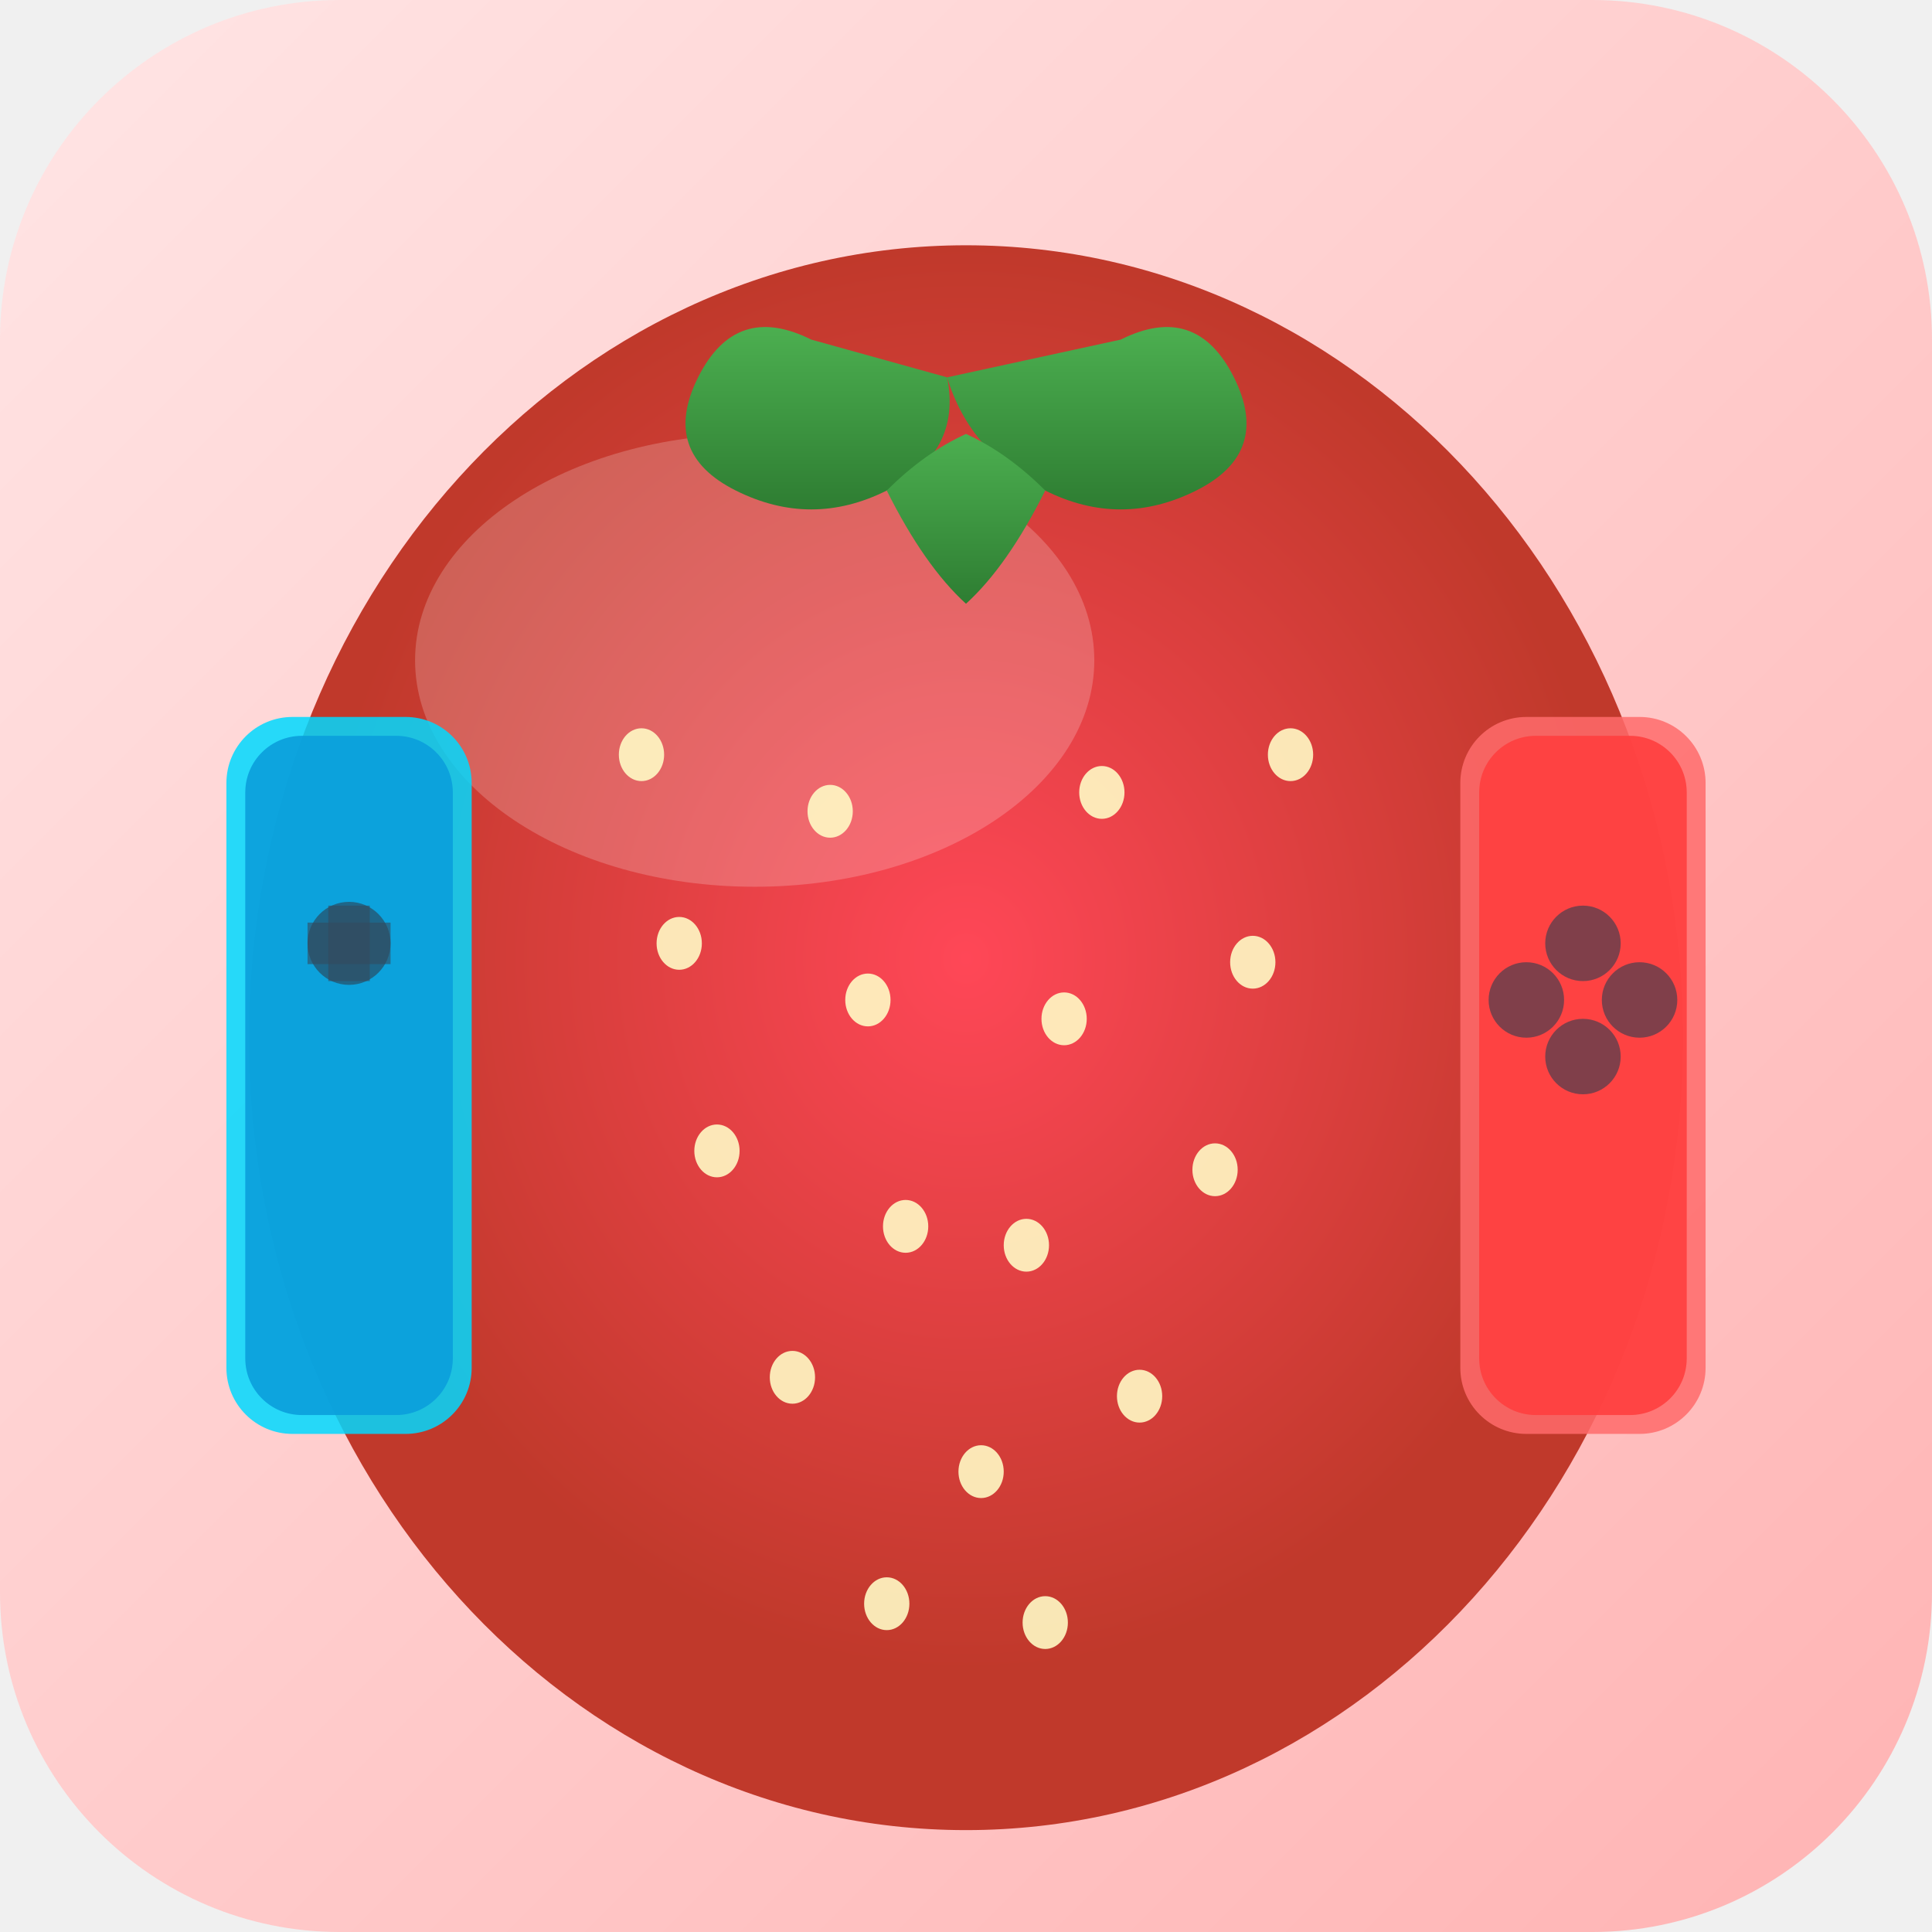
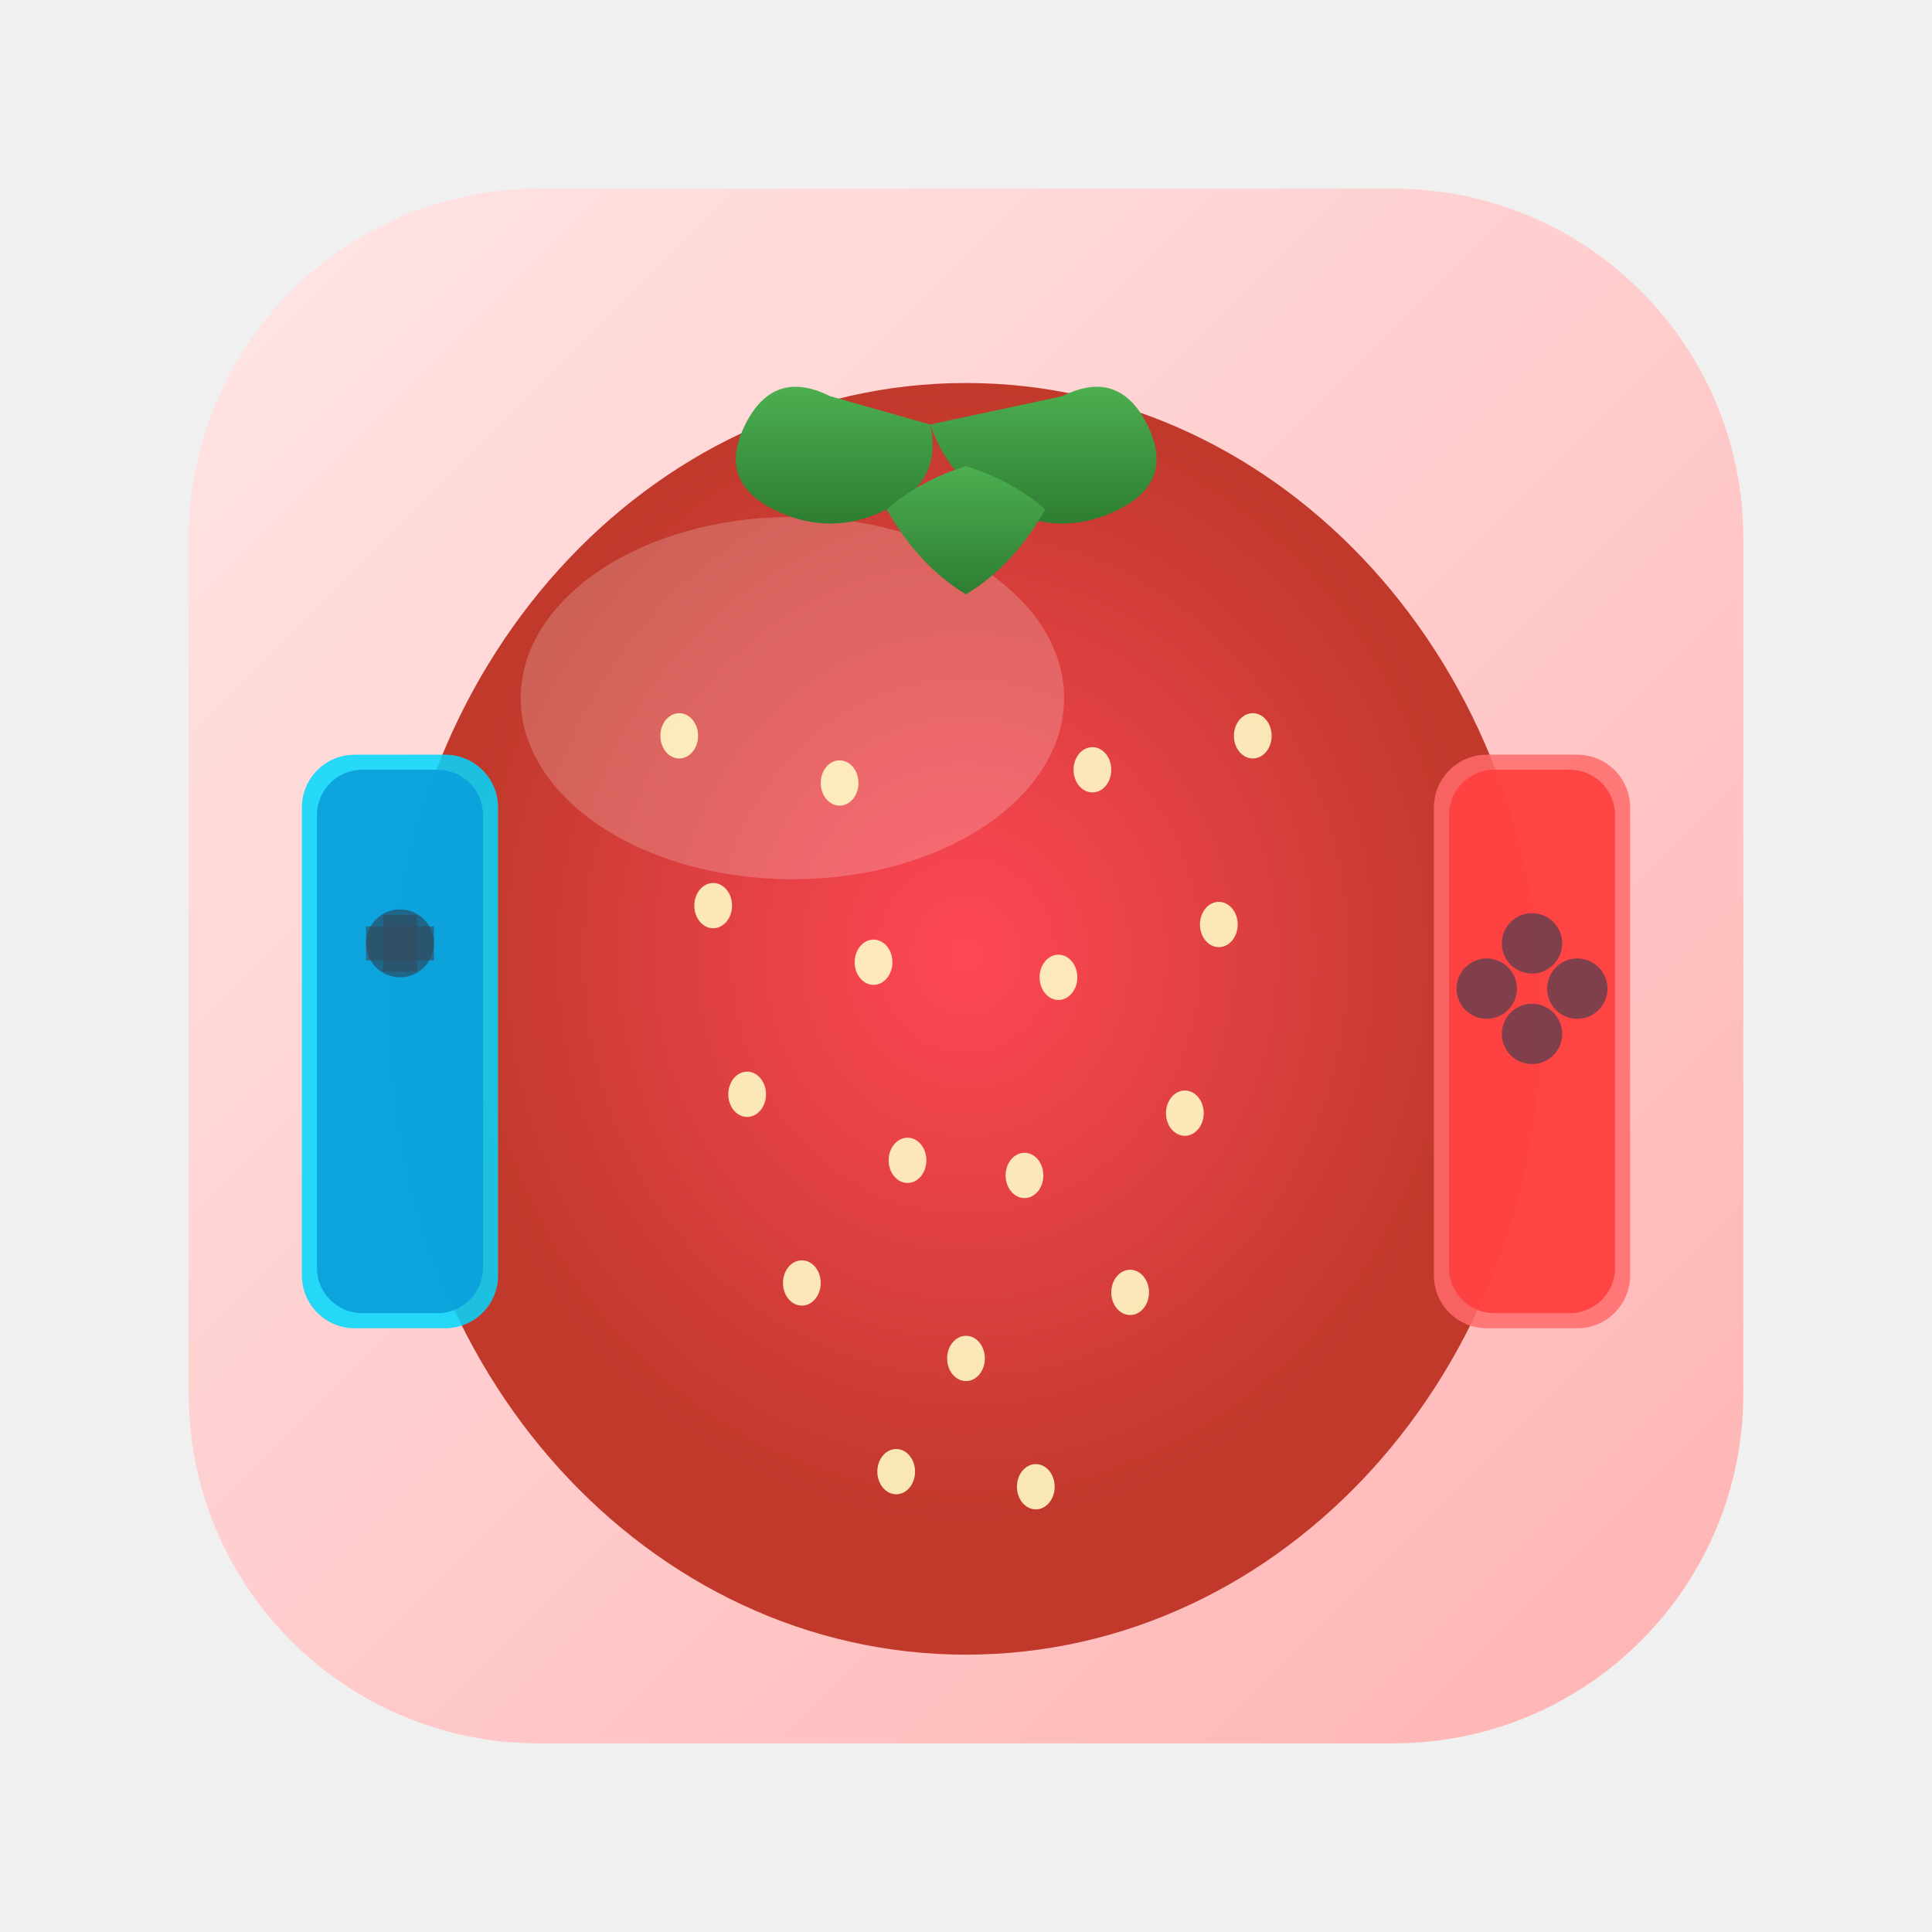
<svg xmlns="http://www.w3.org/2000/svg" width="1024" height="1024">
  <defs>
    <linearGradient id="bgGrad" x1="0%" y1="0%" x2="100%" y2="100%">
      <stop offset="0%" style="stop-color:#FFE5E5;stop-opacity:1" />
      <stop offset="100%" style="stop-color:#FFB3B3;stop-opacity:1" />
    </linearGradient>
    <radialGradient id="strawberryGrad" cx="50%" cy="45%" r="45%">
      <stop offset="0%" style="stop-color:#FF4757;stop-opacity:1" />
      <stop offset="100%" style="stop-color:#C0392B;stop-opacity:1" />
    </radialGradient>
    <linearGradient id="leafGrad" x1="0%" y1="0%" x2="0%" y2="100%">
      <stop offset="0%" style="stop-color:#4CAF50;stop-opacity:1" />
      <stop offset="100%" style="stop-color:#2E7D32;stop-opacity:1" />
    </linearGradient>
  </defs>
-   <rect x="0" y="0" width="1024" height="1024" rx="180" fill="url(#bgGrad)" />
-   <ellipse cx="512" cy="550" rx="380" ry="420" fill="url(#strawberryGrad)" />
-   <ellipse cx="400" cy="350" rx="180" ry="120" fill="white" opacity="0.2" />
-   <ellipse cx="340" cy="400" rx="12" ry="14" fill="#FFF9C4" opacity="0.9" />
-   <ellipse cx="440" cy="430" rx="12" ry="14" fill="#FFF9C4" opacity="0.9" />
-   <ellipse cx="584" cy="420" rx="12" ry="14" fill="#FFF9C4" opacity="0.9" />
-   <ellipse cx="684" cy="400" rx="12" ry="14" fill="#FFF9C4" opacity="0.9" />
-   <ellipse cx="360" cy="500" rx="12" ry="14" fill="#FFF9C4" opacity="0.9" />
-   <ellipse cx="460" cy="530" rx="12" ry="14" fill="#FFF9C4" opacity="0.9" />
-   <ellipse cx="564" cy="540" rx="12" ry="14" fill="#FFF9C4" opacity="0.9" />
-   <ellipse cx="664" cy="510" rx="12" ry="14" fill="#FFF9C4" opacity="0.9" />
-   <ellipse cx="380" cy="610" rx="12" ry="14" fill="#FFF9C4" opacity="0.9" />
-   <ellipse cx="480" cy="650" rx="12" ry="14" fill="#FFF9C4" opacity="0.9" />
-   <ellipse cx="544" cy="660" rx="12" ry="14" fill="#FFF9C4" opacity="0.9" />
-   <ellipse cx="644" cy="620" rx="12" ry="14" fill="#FFF9C4" opacity="0.9" />
-   <ellipse cx="420" cy="730" rx="12" ry="14" fill="#FFF9C4" opacity="0.9" />
-   <ellipse cx="520" cy="780" rx="12" ry="14" fill="#FFF9C4" opacity="0.9" />
-   <ellipse cx="604" cy="740" rx="12" ry="14" fill="#FFF9C4" opacity="0.9" />
-   <ellipse cx="470" cy="850" rx="12" ry="14" fill="#FFF9C4" opacity="0.9" />
-   <ellipse cx="554" cy="860" rx="12" ry="14" fill="#FFF9C4" opacity="0.9" />
-   <path d="M 430 180 Q 390 160 370 200 Q 350 240 390 260 Q 430 280 470 260 Q 510 240 502 200 Z" fill="url(#leafGrad)" />
-   <path d="M 502 200 Q 514 240 554 260 Q 594 280 634 260 Q 674 240 654 200 Q 634 160 594 180 Z" fill="url(#leafGrad)" />
-   <path d="M 470 260 Q 490 300 512 320 Q 534 300 554 260 Q 534 240 512 230 Q 490 240 470 260 Z" fill="url(#leafGrad)" />
-   <rect x="120" y="380" width="130" height="380" rx="35" fill="#00D9FF" opacity="0.85" />
-   <rect x="130" y="390" width="110" height="360" rx="30" fill="#0A9EDC" opacity="0.9" />
-   <circle cx="185" cy="500" r="22" fill="#2C3E50" opacity="0.6" />
-   <rect x="174" y="480" width="22" height="40" fill="#34495E" opacity="0.6" />
-   <rect x="163" y="489" width="44" height="22" fill="#34495E" opacity="0.6" />
-   <rect x="774" y="380" width="130" height="380" rx="35" fill="#FF6B6B" opacity="0.85" />
-   <rect x="784" y="390" width="110" height="360" rx="30" fill="#FF3E3E" opacity="0.9" />
-   <circle cx="839" cy="500" r="20" fill="#2C3E50" opacity="0.6" />
-   <circle cx="809" cy="530" r="20" fill="#2C3E50" opacity="0.6" />
-   <circle cx="869" cy="530" r="20" fill="#2C3E50" opacity="0.6" />
-   <circle cx="839" cy="560" r="20" fill="#2C3E50" opacity="0.6" />
+   <rect x="100" y="100" width="824" height="824" rx="185.4" fill="url(#bgGrad)" />
+   <ellipse cx="512" cy="540" rx="305" ry="337" fill="url(#strawberryGrad)" />
+   <ellipse cx="420" cy="370" rx="144" ry="96" fill="white" opacity="0.2" />
+   <ellipse cx="360" cy="390" rx="10" ry="12" fill="#FFF9C4" opacity="0.9" />
+   <ellipse cx="445" cy="415" rx="10" ry="12" fill="#FFF9C4" opacity="0.9" />
+   <ellipse cx="579" cy="408" rx="10" ry="12" fill="#FFF9C4" opacity="0.9" />
+   <ellipse cx="664" cy="390" rx="10" ry="12" fill="#FFF9C4" opacity="0.9" />
+   <ellipse cx="378" cy="480" rx="10" ry="12" fill="#FFF9C4" opacity="0.9" />
+   <ellipse cx="463" cy="510" rx="10" ry="12" fill="#FFF9C4" opacity="0.9" />
+   <ellipse cx="561" cy="518" rx="10" ry="12" fill="#FFF9C4" opacity="0.9" />
+   <ellipse cx="646" cy="490" rx="10" ry="12" fill="#FFF9C4" opacity="0.9" />
+   <ellipse cx="396" cy="580" rx="10" ry="12" fill="#FFF9C4" opacity="0.9" />
+   <ellipse cx="481" cy="615" rx="10" ry="12" fill="#FFF9C4" opacity="0.9" />
+   <ellipse cx="543" cy="623" rx="10" ry="12" fill="#FFF9C4" opacity="0.9" />
+   <ellipse cx="628" cy="590" rx="10" ry="12" fill="#FFF9C4" opacity="0.9" />
+   <ellipse cx="425" cy="680" rx="10" ry="12" fill="#FFF9C4" opacity="0.9" />
+   <ellipse cx="512" cy="720" rx="10" ry="12" fill="#FFF9C4" opacity="0.9" />
+   <ellipse cx="599" cy="685" rx="10" ry="12" fill="#FFF9C4" opacity="0.9" />
+   <ellipse cx="475" cy="780" rx="10" ry="12" fill="#FFF9C4" opacity="0.9" />
+   <ellipse cx="549" cy="788" rx="10" ry="12" fill="#FFF9C4" opacity="0.9" />
+   <path d="M 440 210 Q 410 195 395 225 Q 380 255 410 270 Q 440 285 470 270 Q 500 255 493 225 Z" fill="url(#leafGrad)" />
+   <path d="M 493 225 Q 503 255 533 270 Q 563 285 593 270 Q 623 255 608 225 Q 593 195 563 210 Z" fill="url(#leafGrad)" />
+   <path d="M 470 270 Q 487 300 512 315 Q 537 300 554 270 Q 537 255 512 247 Q 487 255 470 270 Z" fill="url(#leafGrad)" />
+   <rect x="160" y="400" width="104" height="304" rx="28" fill="#00D9FF" opacity="0.85" />
+   <rect x="168" y="408" width="88" height="288" rx="24" fill="#0A9EDC" opacity="0.9" />
+   <circle cx="212" cy="500" r="18" fill="#2C3E50" opacity="0.6" />
+   <rect x="203" y="485" width="18" height="30" fill="#34495E" opacity="0.6" />
+   <rect x="194" y="491" width="36" height="18" fill="#34495E" opacity="0.6" />
+   <rect x="760" y="400" width="104" height="304" rx="28" fill="#FF6B6B" opacity="0.85" />
+   <rect x="768" y="408" width="88" height="288" rx="24" fill="#FF3E3E" opacity="0.9" />
+   <circle cx="812" cy="500" r="16" fill="#2C3E50" opacity="0.6" />
+   <circle cx="788" cy="524" r="16" fill="#2C3E50" opacity="0.6" />
+   <circle cx="836" cy="524" r="16" fill="#2C3E50" opacity="0.6" />
+   <circle cx="812" cy="548" r="16" fill="#2C3E50" opacity="0.6" />
</svg>
